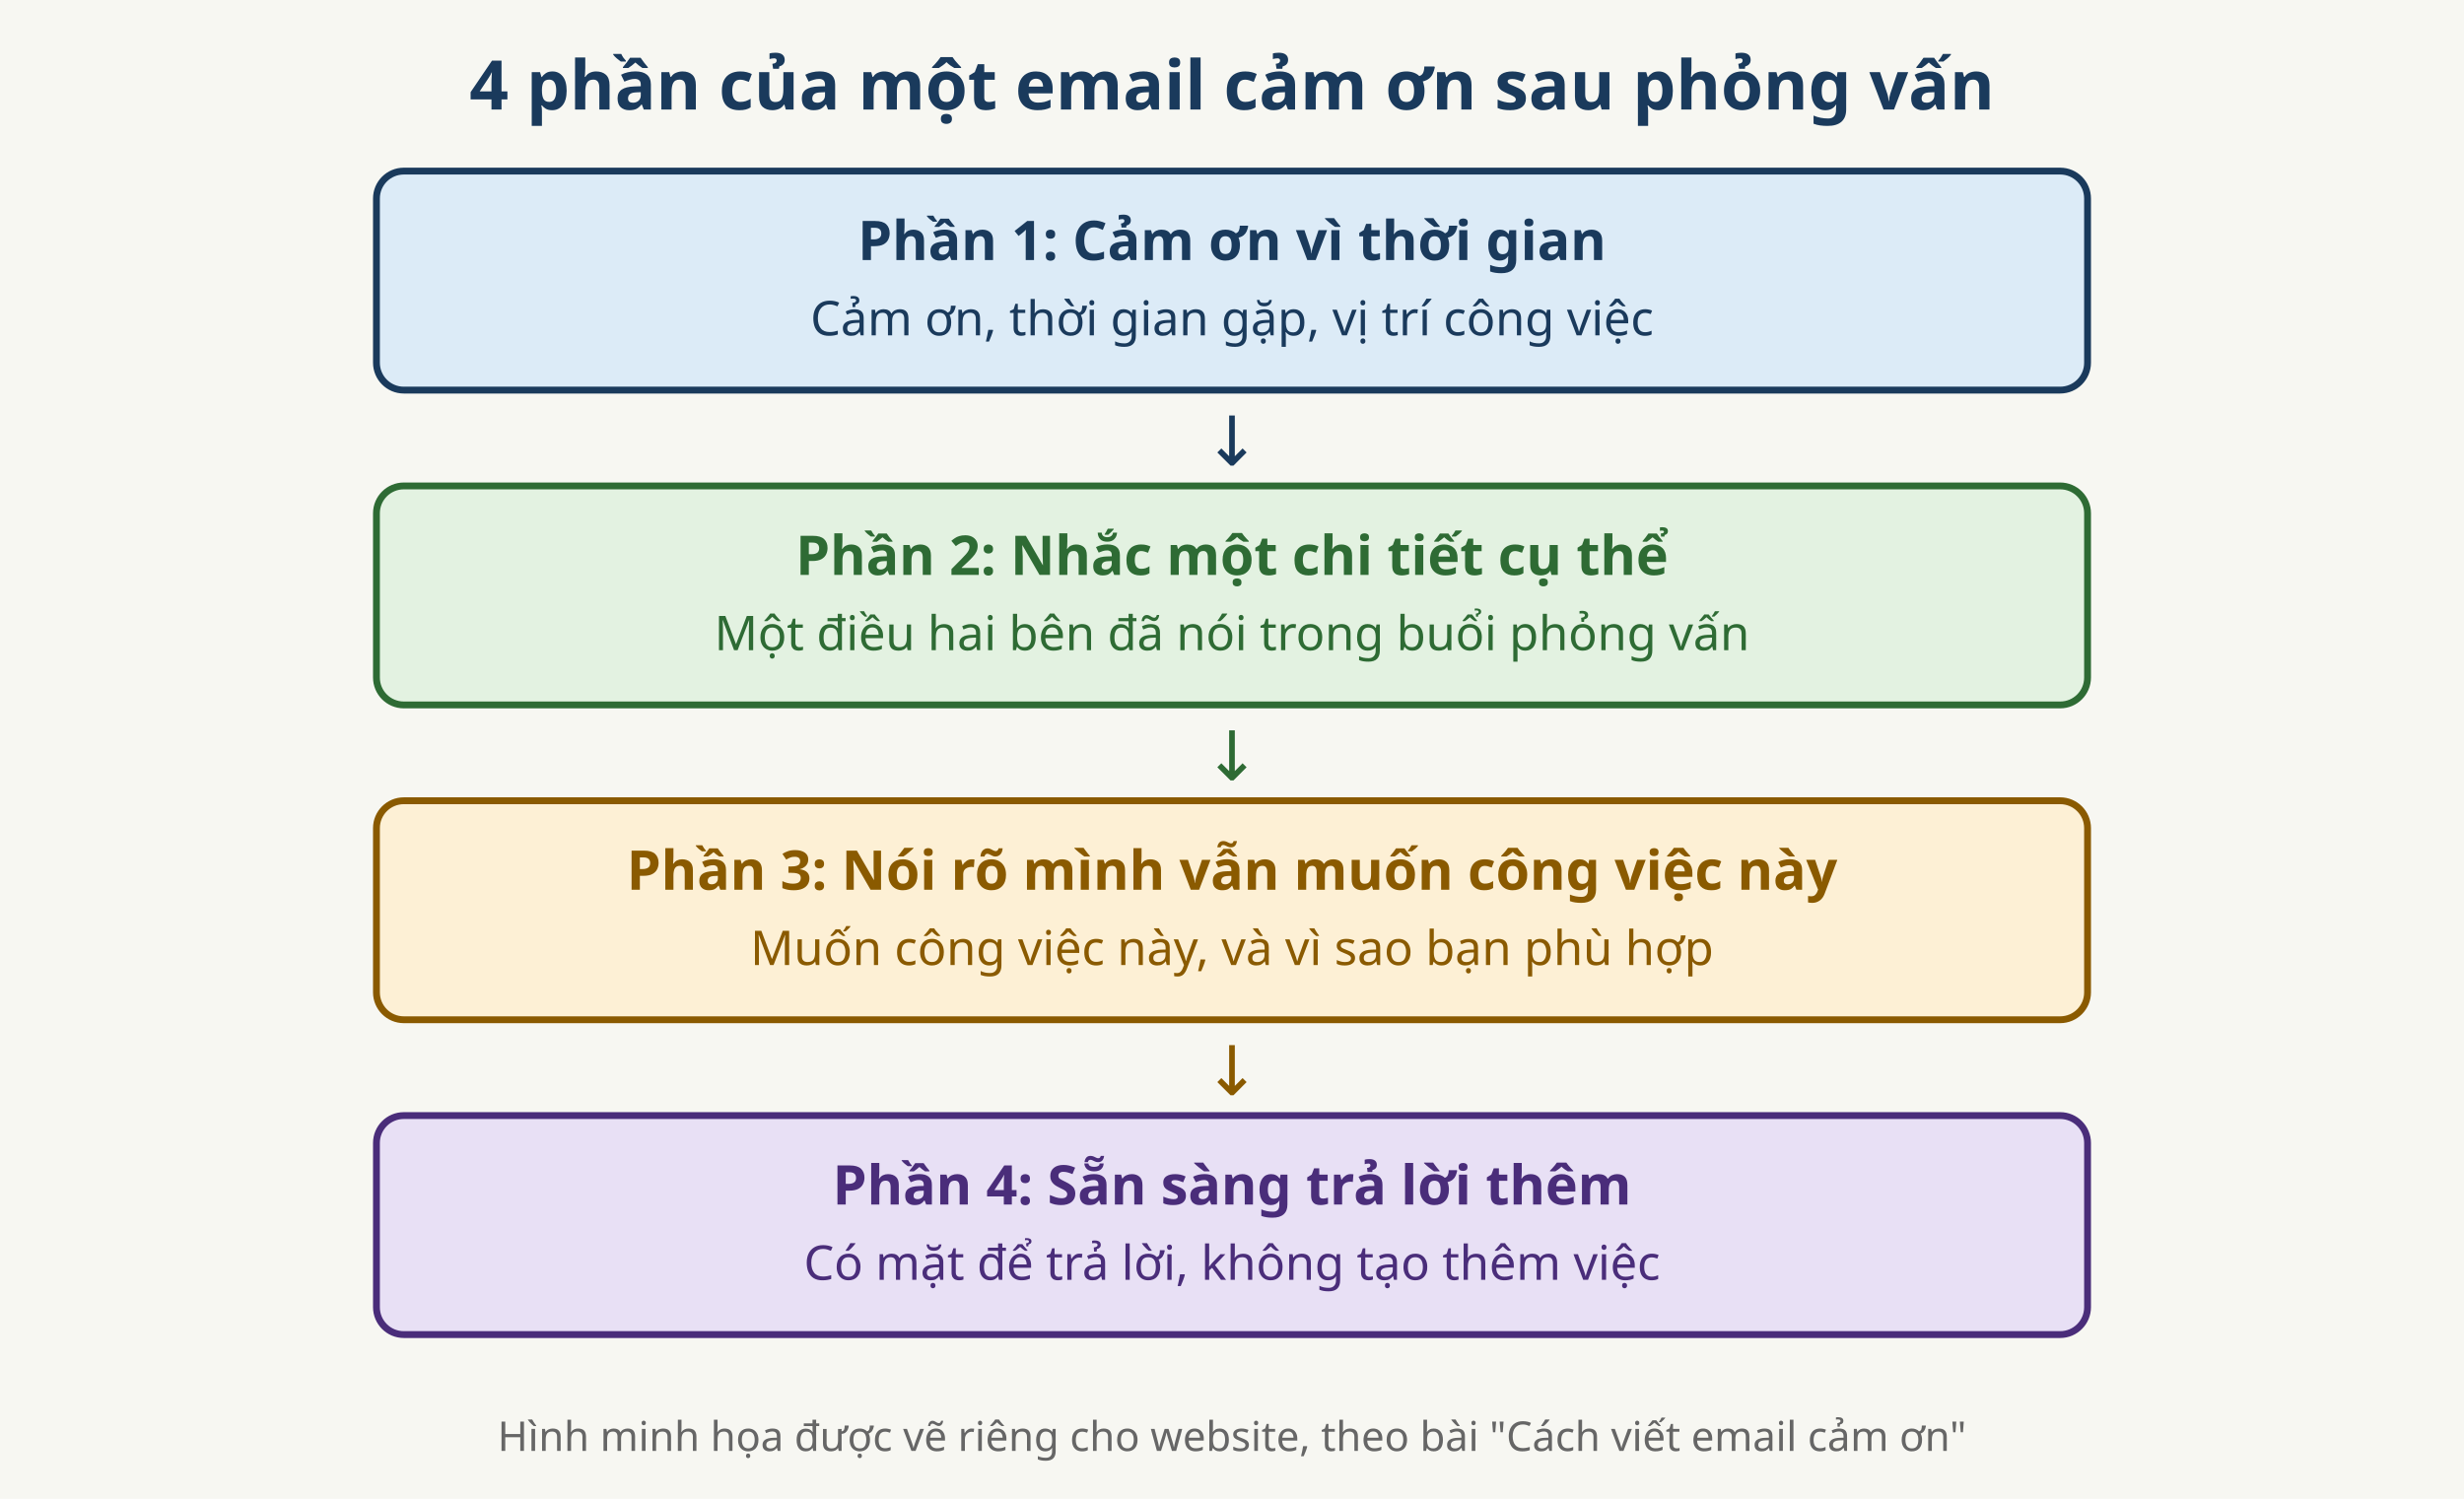
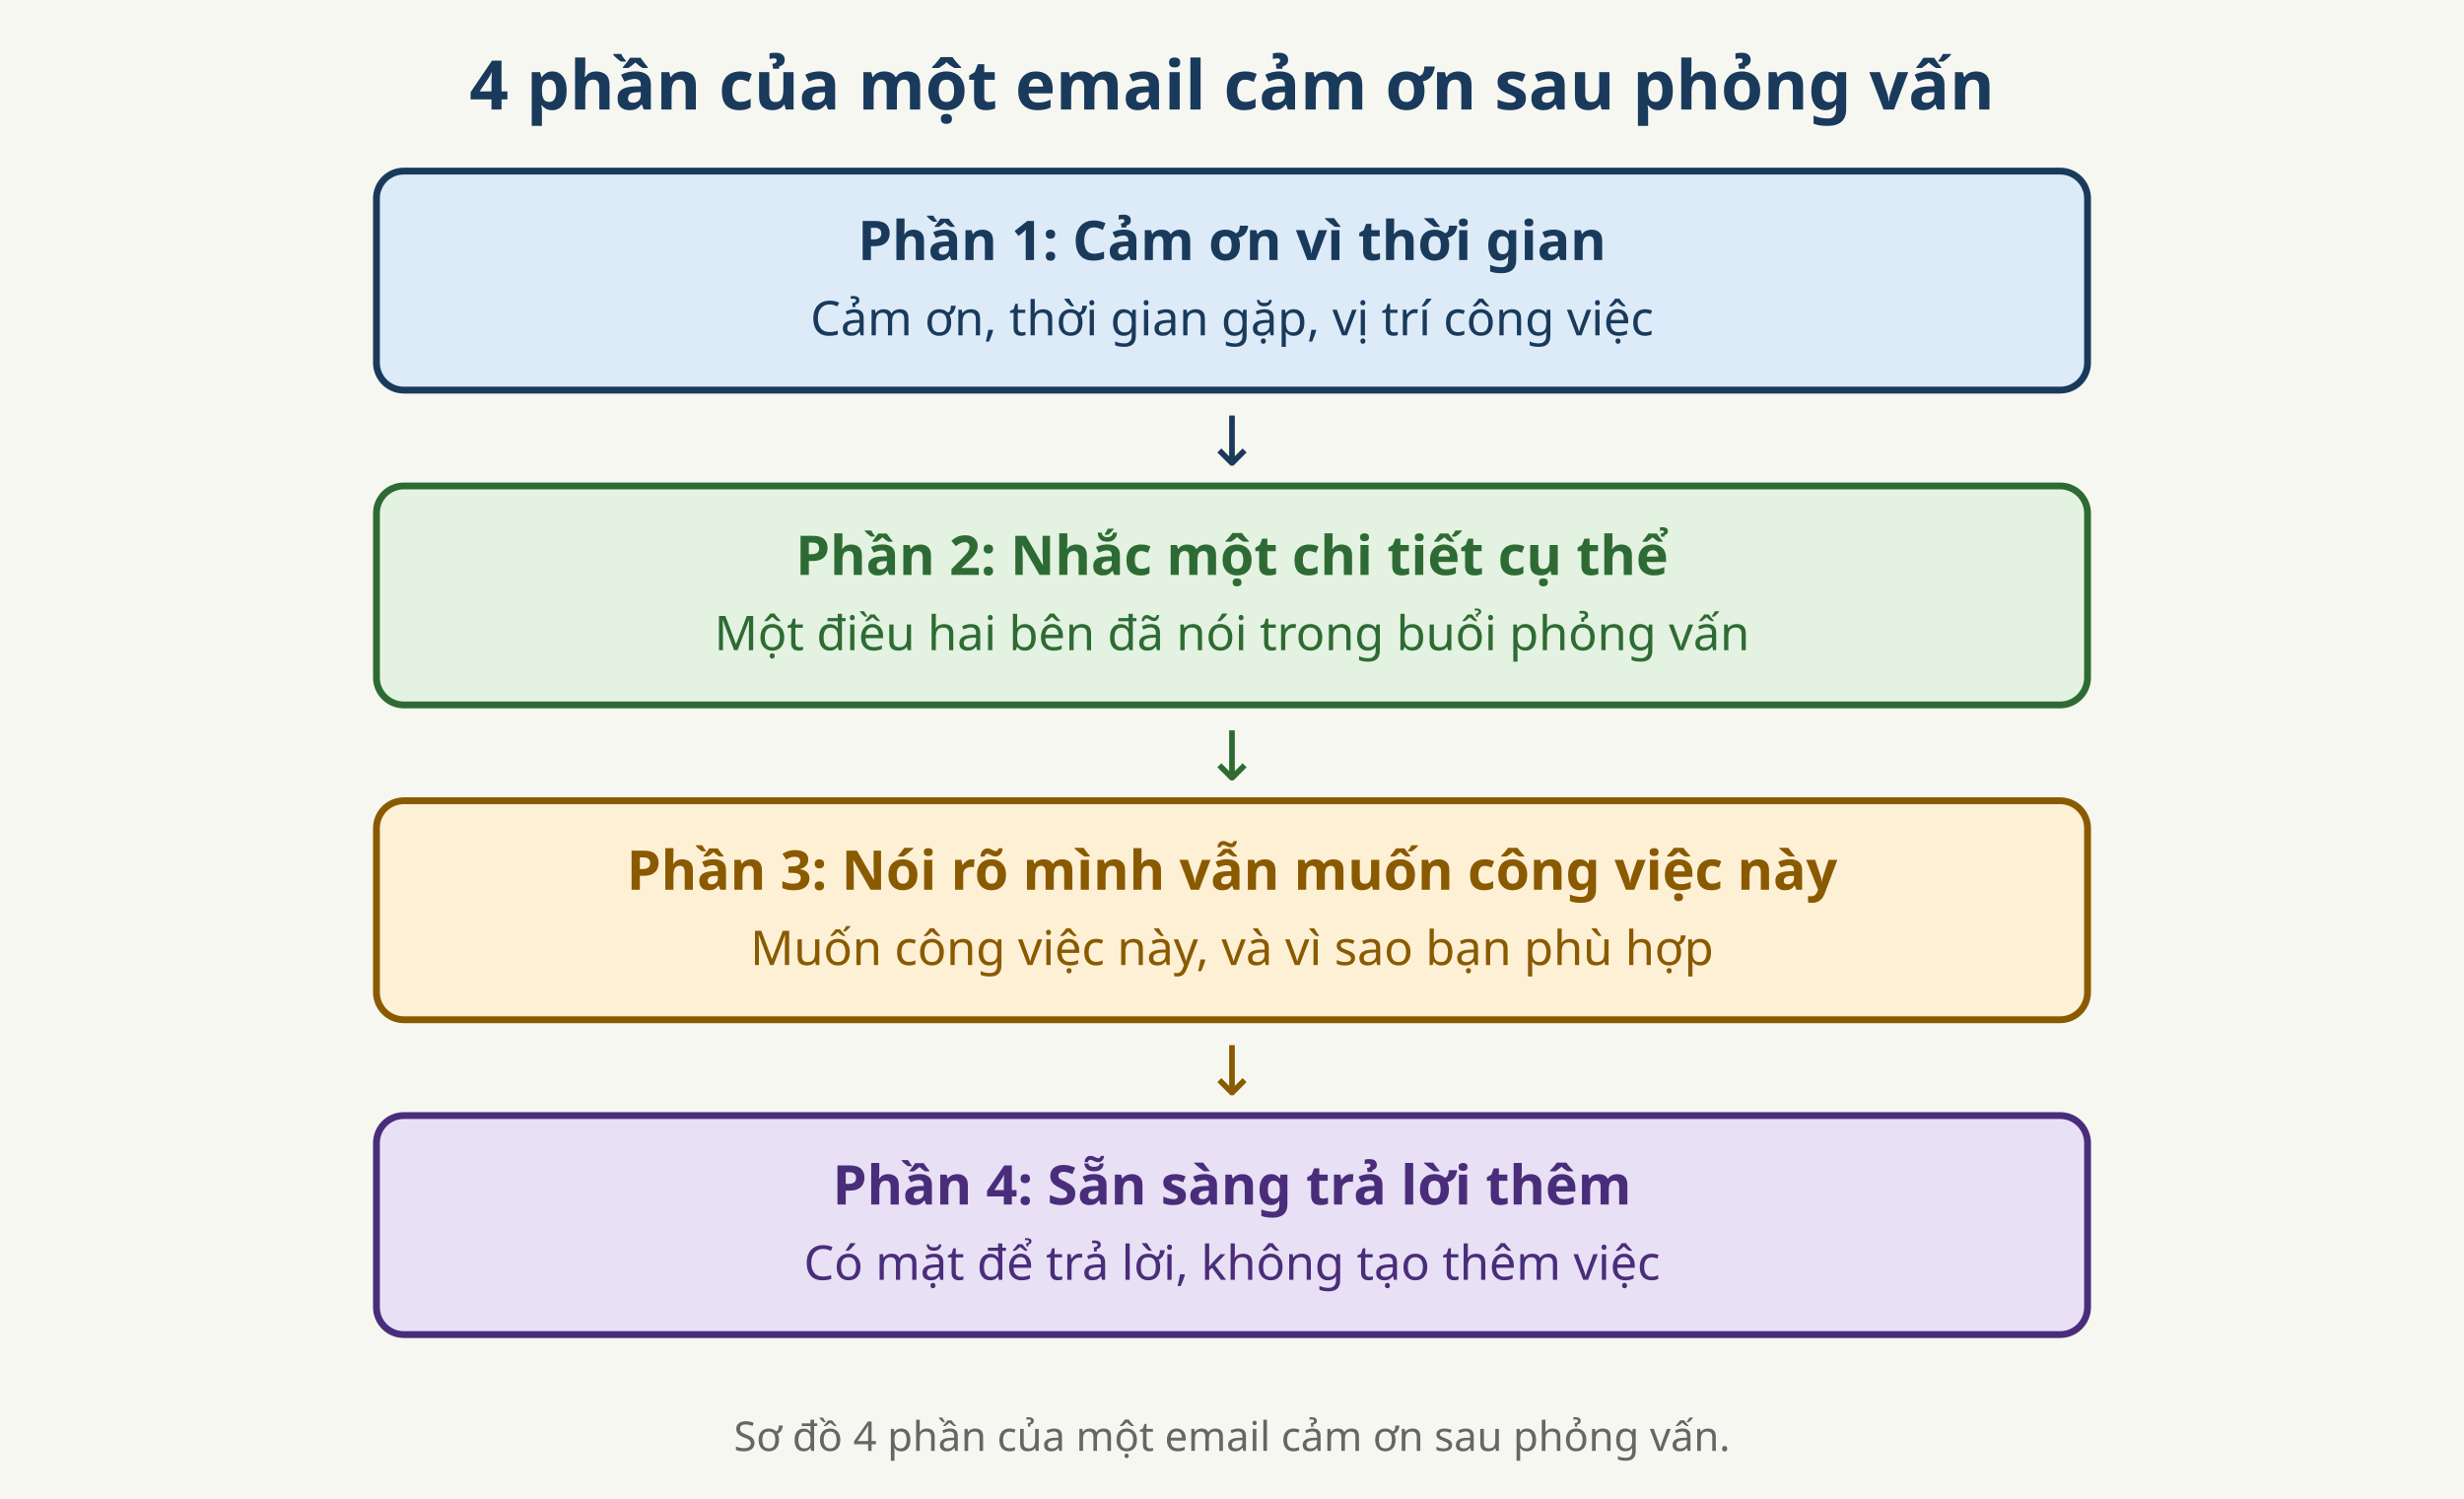
<svg xmlns="http://www.w3.org/2000/svg" width="720" height="438" viewBox="0 0 720 438" role="img" aria-labelledby="title desc">
  <rect width="720" height="438" fill="#f7f7f2" />
  <text x="360" y="32" text-anchor="middle" font-family="sans-serif" font-size="20" font-weight="bold" fill="#1a3a5c">4 phần của một email cảm ơn sau phỏng vấn</text>
  <g font-family="sans-serif">
    <rect x="110" y="50" width="500" height="64" rx="8" fill="#dcebf7" stroke="#1a3a5c" stroke-width="2" />
    <text x="360" y="76" text-anchor="middle" font-size="16" font-weight="bold" fill="#1a3a5c">Phần 1: Cảm ơn vì thời gian</text>
    <text x="360" y="98" text-anchor="middle" font-size="14" fill="#1a3a5c">Cảm ơn, thời gian gặp, vị trí công việc</text>
    <text x="360" y="136" text-anchor="middle" font-size="20" fill="#1a3a5c">↓</text>
    <rect x="110" y="142" width="500" height="64" rx="8" fill="#e3f2e1" stroke="#2e6b34" stroke-width="2" />
    <text x="360" y="168" text-anchor="middle" font-size="16" font-weight="bold" fill="#2e6b34">Phần 2: Nhắc một chi tiết cụ thể</text>
    <text x="360" y="190" text-anchor="middle" font-size="14" fill="#2e6b34">Một điều hai bên đã nói trong buổi phỏng vấn</text>
    <text x="360" y="228" text-anchor="middle" font-size="20" fill="#2e6b34">↓</text>
    <rect x="110" y="234" width="500" height="64" rx="8" fill="#fdf0d5" stroke="#8a5a00" stroke-width="2" />
    <text x="360" y="260" text-anchor="middle" font-size="16" font-weight="bold" fill="#8a5a00">Phần 3: Nói rõ mình vẫn muốn công việc này</text>
    <text x="360" y="282" text-anchor="middle" font-size="14" fill="#8a5a00">Muốn công việc này, và vì sao bạn phù hợp</text>
    <text x="360" y="320" text-anchor="middle" font-size="20" fill="#8a5a00">↓</text>
    <rect x="110" y="326" width="500" height="64" rx="8" fill="#e8e0f5" stroke="#4a2d7a" stroke-width="2" />
    <text x="360" y="352" text-anchor="middle" font-size="16" font-weight="bold" fill="#4a2d7a">Phần 4: Sẵn sàng trả lời thêm</text>
    <text x="360" y="374" text-anchor="middle" font-size="14" fill="#4a2d7a">Có mặt để trả lời, không tạo thêm việc</text>
  </g>
-   <text x="360" y="424" text-anchor="middle" font-family="sans-serif" font-size="12" fill="#666">Hình minh họa được vẽ riêng cho website, theo bài "Cách viết email cảm ơn"</text>
+   <text x="360" y="424" text-anchor="middle" font-family="sans-serif" font-size="12" fill="#666">Sơ đồ 4 phần của một email cảm ơn sau phỏng vấn.</text>
</svg>
